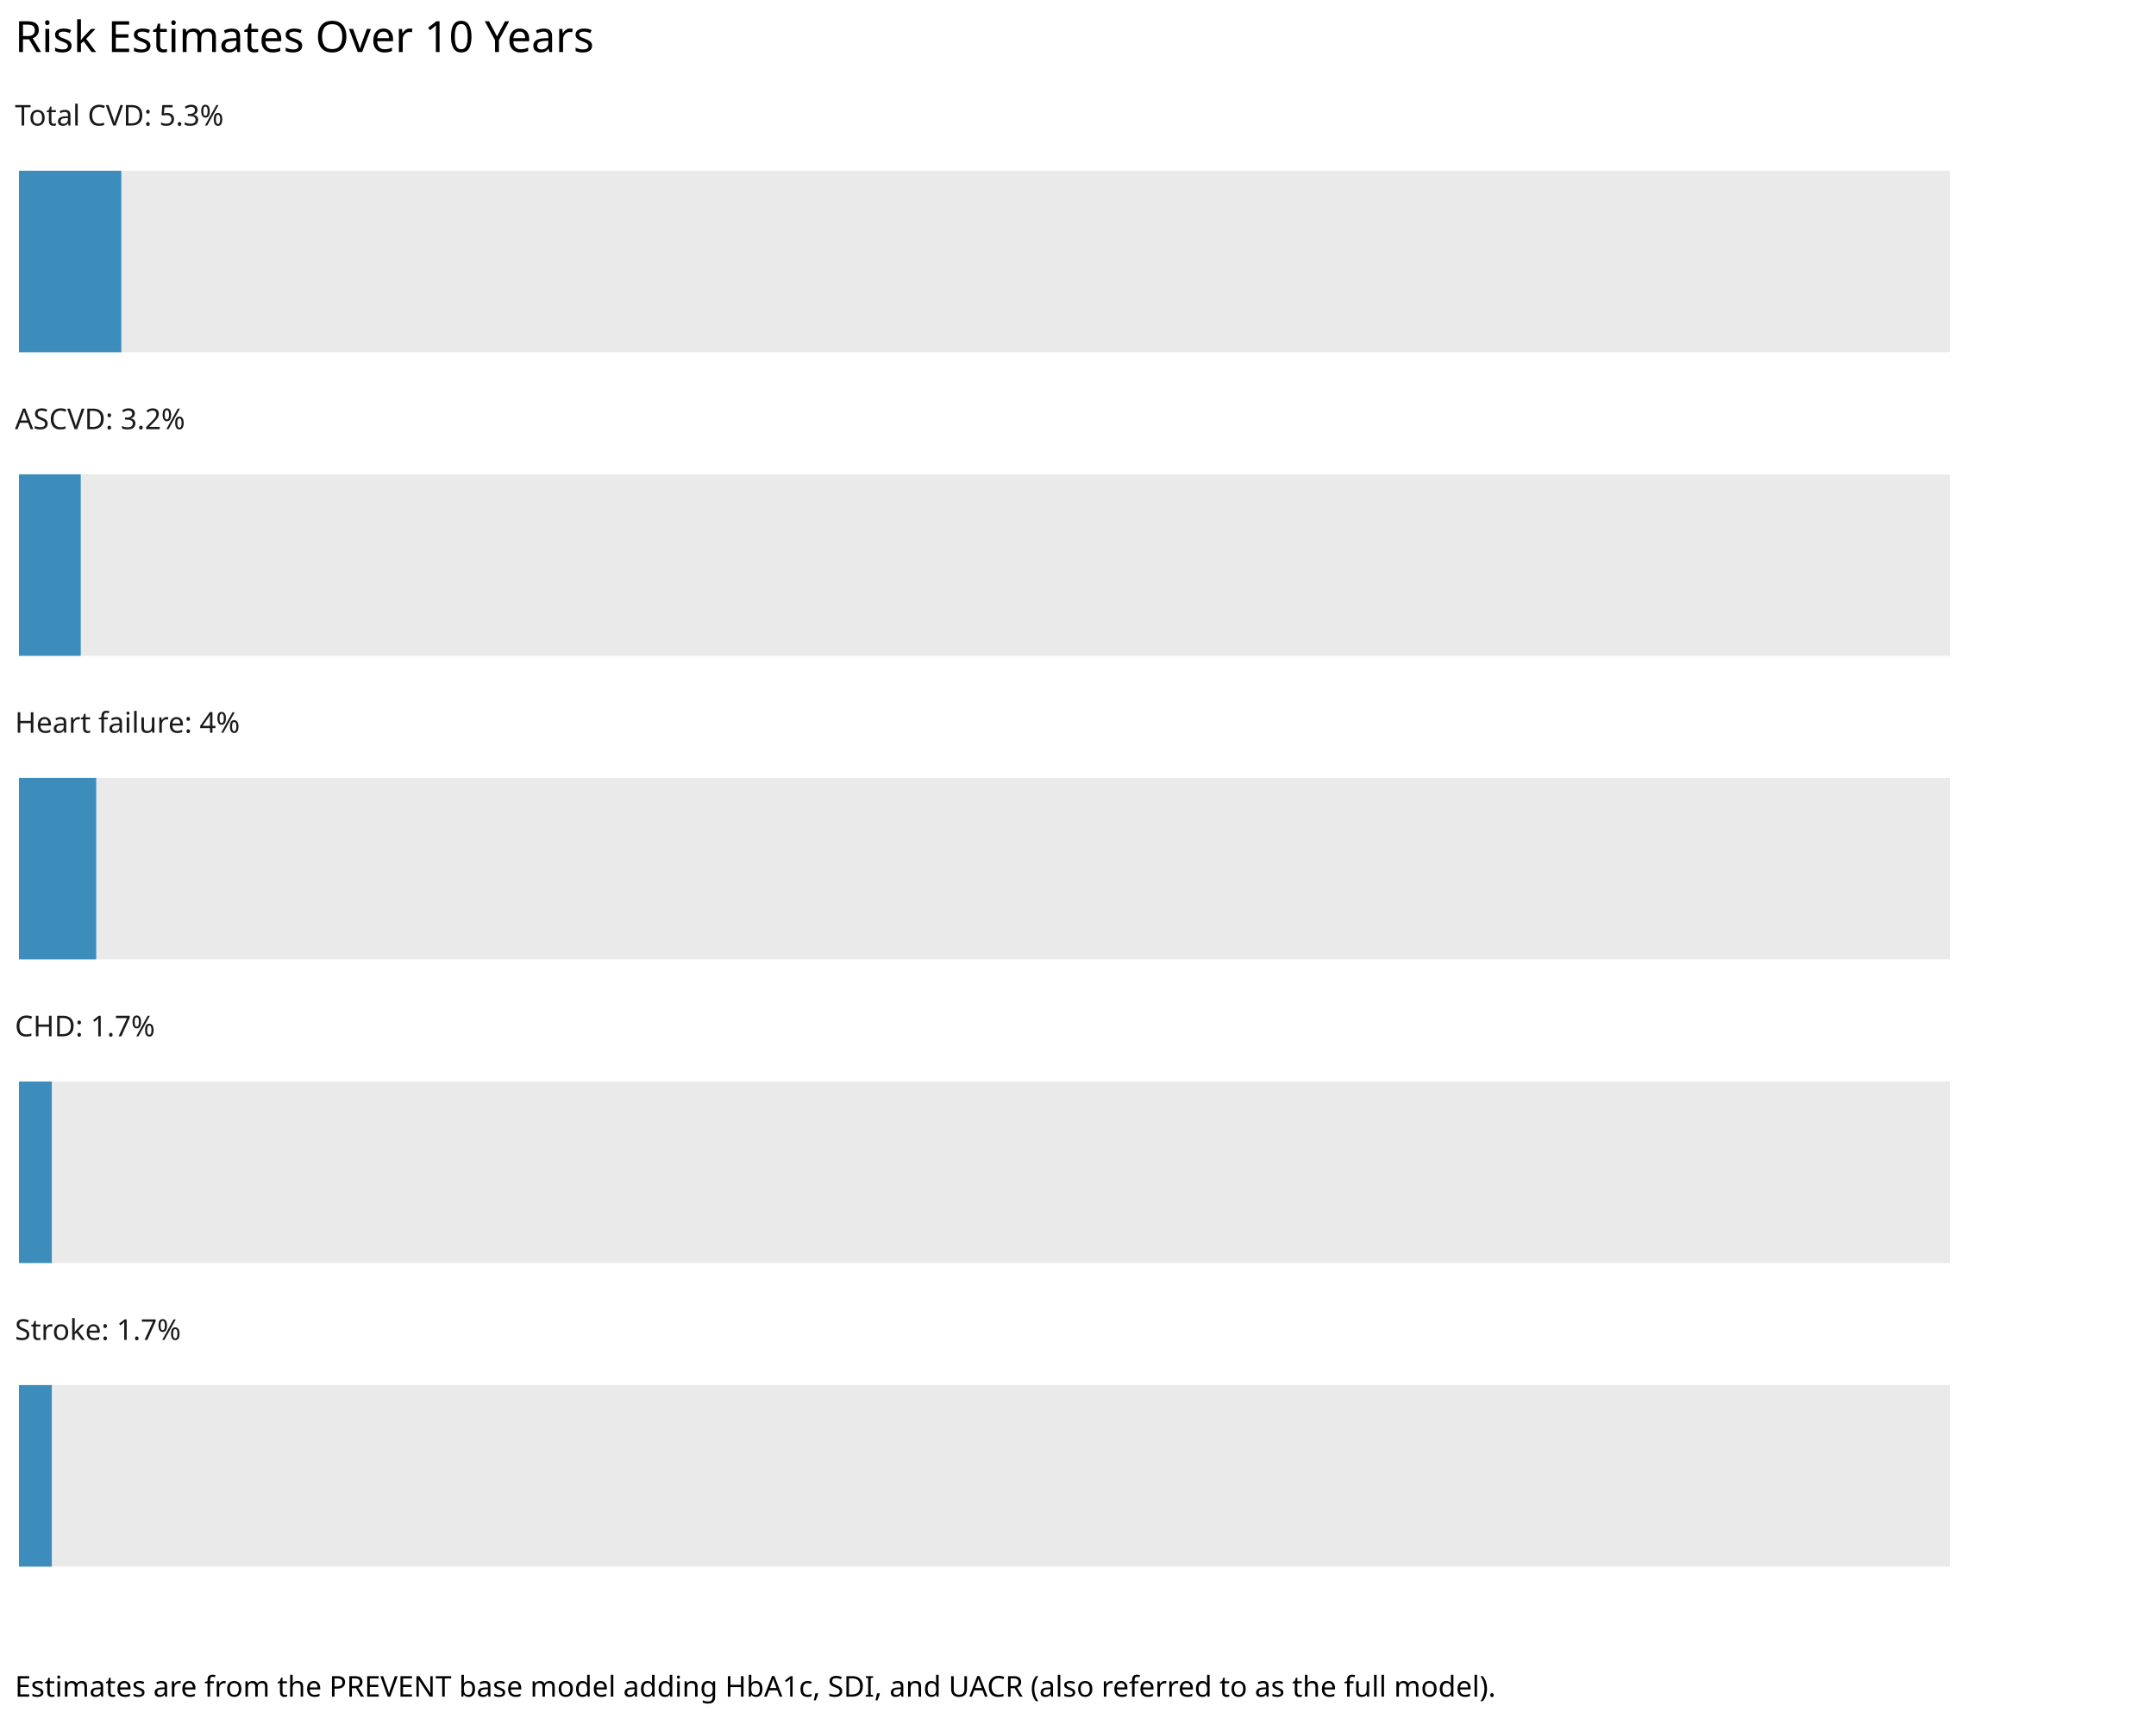
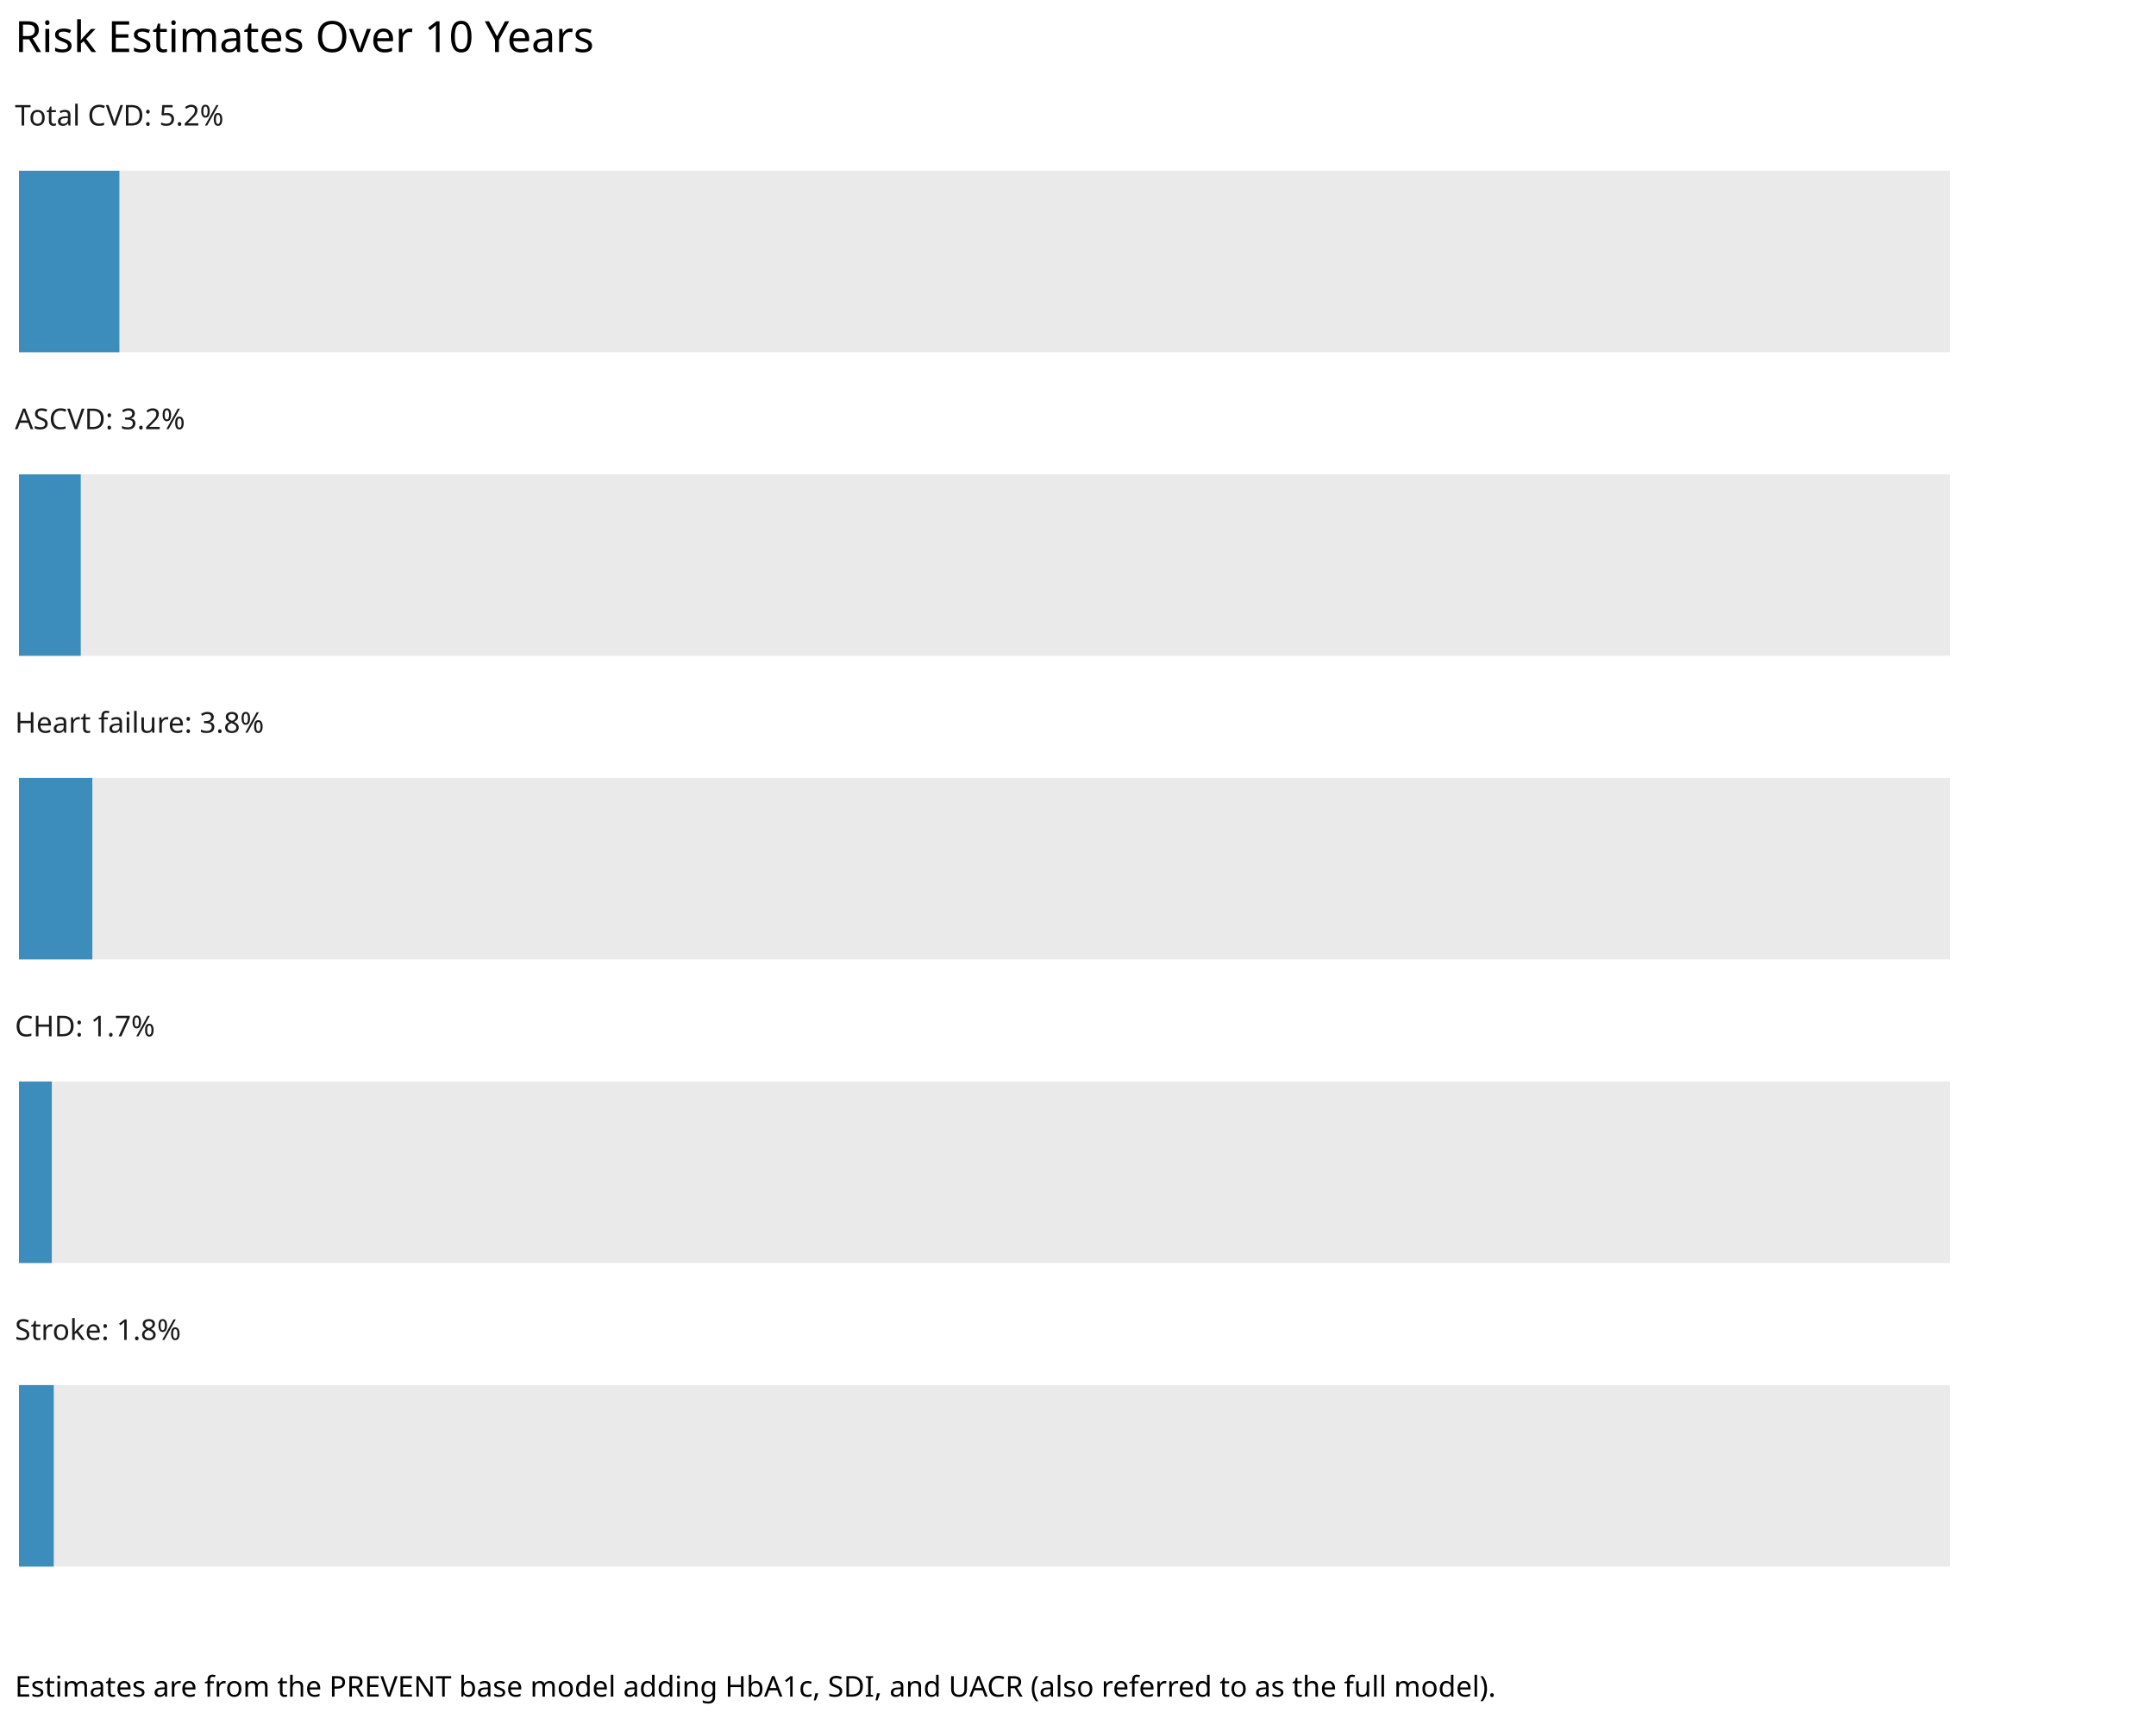
<svg xmlns="http://www.w3.org/2000/svg" class="svglite" data-engine-version="2.0" width="720.00pt" height="576.00pt" viewBox="0 0 720.00 576.00">
  <defs>
    <style type="text/css">
    .svglite line, .svglite polyline, .svglite polygon, .svglite path, .svglite rect, .svglite circle {
      fill: none;
      stroke: #000000;
      stroke-linecap: round;
      stroke-linejoin: round;
      stroke-miterlimit: 10.00;
    }
  </style>
  </defs>
  <rect width="100%" height="100%" style="stroke: none; fill: #FFFFFF;" />
  <defs>
    <clipPath id="cpMC4wMHw3MjAuMDB8MC4wMHw1NzYuMDA=">
      <rect x="0.00" y="0.00" width="720.00" height="576.00" />
    </clipPath>
  </defs>
  <g clip-path="url(#cpMC4wMHw3MjAuMDB8MC4wMHw1NzYuMDA=)">
    <rect x="0.00" y="0.00" width="720.00" height="576.00" style="stroke-width: 1.16; stroke: none; fill: #FFFFFF;" />
  </g>
  <defs>
    <clipPath id="cpNC45OHw3MTcuMDF8NDYuOTB8MTI3Ljcy">
      <rect x="4.98" y="46.90" width="712.03" height="80.82" />
    </clipPath>
  </defs>
  <g clip-path="url(#cpNC45OHw3MTcuMDF8NDYuOTB8MTI3Ljcy)">
    <rect x="6.34" y="57.01" width="644.84" height="60.61" style="stroke-width: 1.16; stroke: none; stroke-linecap: butt; stroke-linejoin: miter; fill: #EAEAEA;" />
-     <rect x="6.34" y="57.01" width="34.18" height="60.61" style="stroke-width: 1.16; stroke: none; stroke-linecap: butt; stroke-linejoin: miter; fill: #3C8DBC;" />
+     <rect x="6.34" y="57.01" width="33.53" height="60.61" style="stroke-width: 1.16; stroke: none; stroke-linecap: butt; stroke-linejoin: miter; fill: #3C8DBC;" />
  </g>
  <g clip-path="url(#cpMC4wMHw3MjAuMDB8MC4wMHw1NzYuMDA=)">
</g>
  <defs>
    <clipPath id="cpNC45OHw3MTcuMDF8MTQ4LjI4fDIyOS4xMA==">
      <rect x="4.98" y="148.28" width="712.03" height="80.82" />
    </clipPath>
  </defs>
  <g clip-path="url(#cpNC45OHw3MTcuMDF8MTQ4LjI4fDIyOS4xMA==)">
    <rect x="6.34" y="158.38" width="644.84" height="60.61" style="stroke-width: 1.16; stroke: none; stroke-linecap: butt; stroke-linejoin: miter; fill: #EAEAEA;" />
    <rect x="6.34" y="158.38" width="20.63" height="60.61" style="stroke-width: 1.16; stroke: none; stroke-linecap: butt; stroke-linejoin: miter; fill: #3C8DBC;" />
  </g>
  <g clip-path="url(#cpMC4wMHw3MjAuMDB8MC4wMHw1NzYuMDA=)">
</g>
  <defs>
    <clipPath id="cpNC45OHw3MTcuMDF8MjQ5LjY1fDMzMC40Nw==">
      <rect x="4.98" y="249.65" width="712.03" height="80.82" />
    </clipPath>
  </defs>
  <g clip-path="url(#cpNC45OHw3MTcuMDF8MjQ5LjY1fDMzMC40Nw==)">
    <rect x="6.34" y="259.75" width="644.84" height="60.61" style="stroke-width: 1.16; stroke: none; stroke-linecap: butt; stroke-linejoin: miter; fill: #EAEAEA;" />
-     <rect x="6.34" y="259.75" width="25.79" height="60.61" style="stroke-width: 1.16; stroke: none; stroke-linecap: butt; stroke-linejoin: miter; fill: #3C8DBC;" />
+     <rect x="6.34" y="259.75" width="24.50" height="60.61" style="stroke-width: 1.16; stroke: none; stroke-linecap: butt; stroke-linejoin: miter; fill: #3C8DBC;" />
  </g>
  <g clip-path="url(#cpMC4wMHw3MjAuMDB8MC4wMHw1NzYuMDA=)">
</g>
  <defs>
    <clipPath id="cpNC45OHw3MTcuMDF8MzUxLjAyfDQzMS44NA==">
      <rect x="4.98" y="351.02" width="712.03" height="80.82" />
    </clipPath>
  </defs>
  <g clip-path="url(#cpNC45OHw3MTcuMDF8MzUxLjAyfDQzMS44NA==)">
    <rect x="6.34" y="361.13" width="644.84" height="60.61" style="stroke-width: 1.16; stroke: none; stroke-linecap: butt; stroke-linejoin: miter; fill: #EAEAEA;" />
    <rect x="6.34" y="361.13" width="10.96" height="60.61" style="stroke-width: 1.16; stroke: none; stroke-linecap: butt; stroke-linejoin: miter; fill: #3C8DBC;" />
  </g>
  <g clip-path="url(#cpMC4wMHw3MjAuMDB8MC4wMHw1NzYuMDA=)">
</g>
  <defs>
    <clipPath id="cpNC45OHw3MTcuMDF8NDUyLjQwfDUzMy4yMQ==">
      <rect x="4.98" y="452.40" width="712.03" height="80.82" />
    </clipPath>
  </defs>
  <g clip-path="url(#cpNC45OHw3MTcuMDF8NDUyLjQwfDUzMy4yMQ==)">
    <rect x="6.34" y="462.50" width="644.84" height="60.61" style="stroke-width: 1.16; stroke: none; stroke-linecap: butt; stroke-linejoin: miter; fill: #EAEAEA;" />
-     <rect x="6.34" y="462.50" width="10.96" height="60.61" style="stroke-width: 1.16; stroke: none; stroke-linecap: butt; stroke-linejoin: miter; fill: #3C8DBC;" />
+     <rect x="6.34" y="462.50" width="11.61" height="60.61" style="stroke-width: 1.16; stroke: none; stroke-linecap: butt; stroke-linejoin: miter; fill: #3C8DBC;" />
  </g>
  <g clip-path="url(#cpMC4wMHw3MjAuMDB8MC4wMHw1NzYuMDA=)">
</g>
  <defs>
    <clipPath id="cpNC45OHw3MTcuMDF8NDM3LjgyfDQ1Mi40MA==">
      <rect x="4.98" y="437.82" width="712.03" height="14.58" />
    </clipPath>
  </defs>
  <g clip-path="url(#cpNC45OHw3MTcuMDF8NDM3LjgyfDQ1Mi40MA==)">
-     <text x="4.98" y="447.41" style="font-size: 9.60px; fill: #1A1A1A; font-family: sans;" textLength="54.97px" lengthAdjust="spacingAndGlyphs">Stroke: 1.7%</text>
+     <text x="4.98" y="447.41" style="font-size: 9.60px; fill: #1A1A1A; font-family: sans;" textLength="54.97px" lengthAdjust="spacingAndGlyphs">Stroke: 1.8%</text>
  </g>
  <g clip-path="url(#cpMC4wMHw3MjAuMDB8MC4wMHw1NzYuMDA=)">
</g>
  <defs>
    <clipPath id="cpNC45OHw3MTcuMDF8MzM2LjQ1fDM1MS4wMg==">
      <rect x="4.98" y="336.45" width="712.03" height="14.58" />
    </clipPath>
  </defs>
  <g clip-path="url(#cpNC45OHw3MTcuMDF8MzM2LjQ1fDM1MS4wMg==)">
    <text x="4.98" y="346.04" style="font-size: 9.60px; fill: #1A1A1A; font-family: sans;" textLength="48.02px" lengthAdjust="spacingAndGlyphs">CHD: 1.7%</text>
  </g>
  <g clip-path="url(#cpMC4wMHw3MjAuMDB8MC4wMHw1NzYuMDA=)">
</g>
  <defs>
    <clipPath id="cpNC45OHw3MTcuMDF8MjM1LjA3fDI0OS42NQ==">
      <rect x="4.98" y="235.07" width="712.03" height="14.58" />
    </clipPath>
  </defs>
  <g clip-path="url(#cpNC45OHw3MTcuMDF8MjM1LjA3fDI0OS42NQ==)">
-     <text x="4.98" y="244.67" style="font-size: 9.60px; fill: #1A1A1A; font-family: sans;" textLength="71.50px" lengthAdjust="spacingAndGlyphs">Heart failure: 4%</text>
+     <text x="4.98" y="244.67" style="font-size: 9.60px; fill: #1A1A1A; font-family: sans;" textLength="79.51px" lengthAdjust="spacingAndGlyphs">Heart failure: 3.8%</text>
  </g>
  <g clip-path="url(#cpMC4wMHw3MjAuMDB8MC4wMHw1NzYuMDA=)">
</g>
  <defs>
    <clipPath id="cpNC45OHw3MTcuMDF8MTMzLjcwfDE0OC4yOA==">
      <rect x="4.98" y="133.70" width="712.03" height="14.58" />
    </clipPath>
  </defs>
  <g clip-path="url(#cpNC45OHw3MTcuMDF8MTMzLjcwfDE0OC4yOA==)">
    <text x="4.98" y="143.30" style="font-size: 9.60px; fill: #1A1A1A; font-family: sans;" textLength="60.30px" lengthAdjust="spacingAndGlyphs">ASCVD: 3.2%</text>
  </g>
  <g clip-path="url(#cpMC4wMHw3MjAuMDB8MC4wMHw1NzYuMDA=)">
</g>
  <defs>
    <clipPath id="cpNC45OHw3MTcuMDF8MzIuMzN8NDYuOTA=">
      <rect x="4.98" y="32.33" width="712.03" height="14.58" />
    </clipPath>
  </defs>
  <g clip-path="url(#cpNC45OHw3MTcuMDF8MzIuMzN8NDYuOTA=)">
-     <text x="4.98" y="41.92" style="font-size: 9.60px; fill: #1A1A1A; font-family: sans;" textLength="71.50px" lengthAdjust="spacingAndGlyphs">Total CVD: 5.3%</text>
+     <text x="4.98" y="41.92" style="font-size: 9.60px; fill: #1A1A1A; font-family: sans;" textLength="71.50px" lengthAdjust="spacingAndGlyphs">Total CVD: 5.2%</text>
  </g>
  <g clip-path="url(#cpMC4wMHw3MjAuMDB8MC4wMHw1NzYuMDA=)">
    <text x="4.98" y="17.38" style="font-size: 14.40px; font-family: sans;" textLength="192.11px" lengthAdjust="spacingAndGlyphs">Risk Estimates Over 10 Years</text>
    <text x="4.98" y="545.80" style="font-size: 9.60px; font-family: sans;" textLength="0.00px" lengthAdjust="spacingAndGlyphs" />
    <text x="4.98" y="556.17" style="font-size: 9.60px; font-family: sans;" textLength="0.00px" lengthAdjust="spacingAndGlyphs" />
    <text x="4.98" y="566.54" style="font-size: 9.60px; font-family: sans;" textLength="481.34px" lengthAdjust="spacingAndGlyphs">Estimates are from the PREVENT base model adding HbA1c, SDI, and UACR (also referred to as the full model).</text>
  </g>
</svg>
